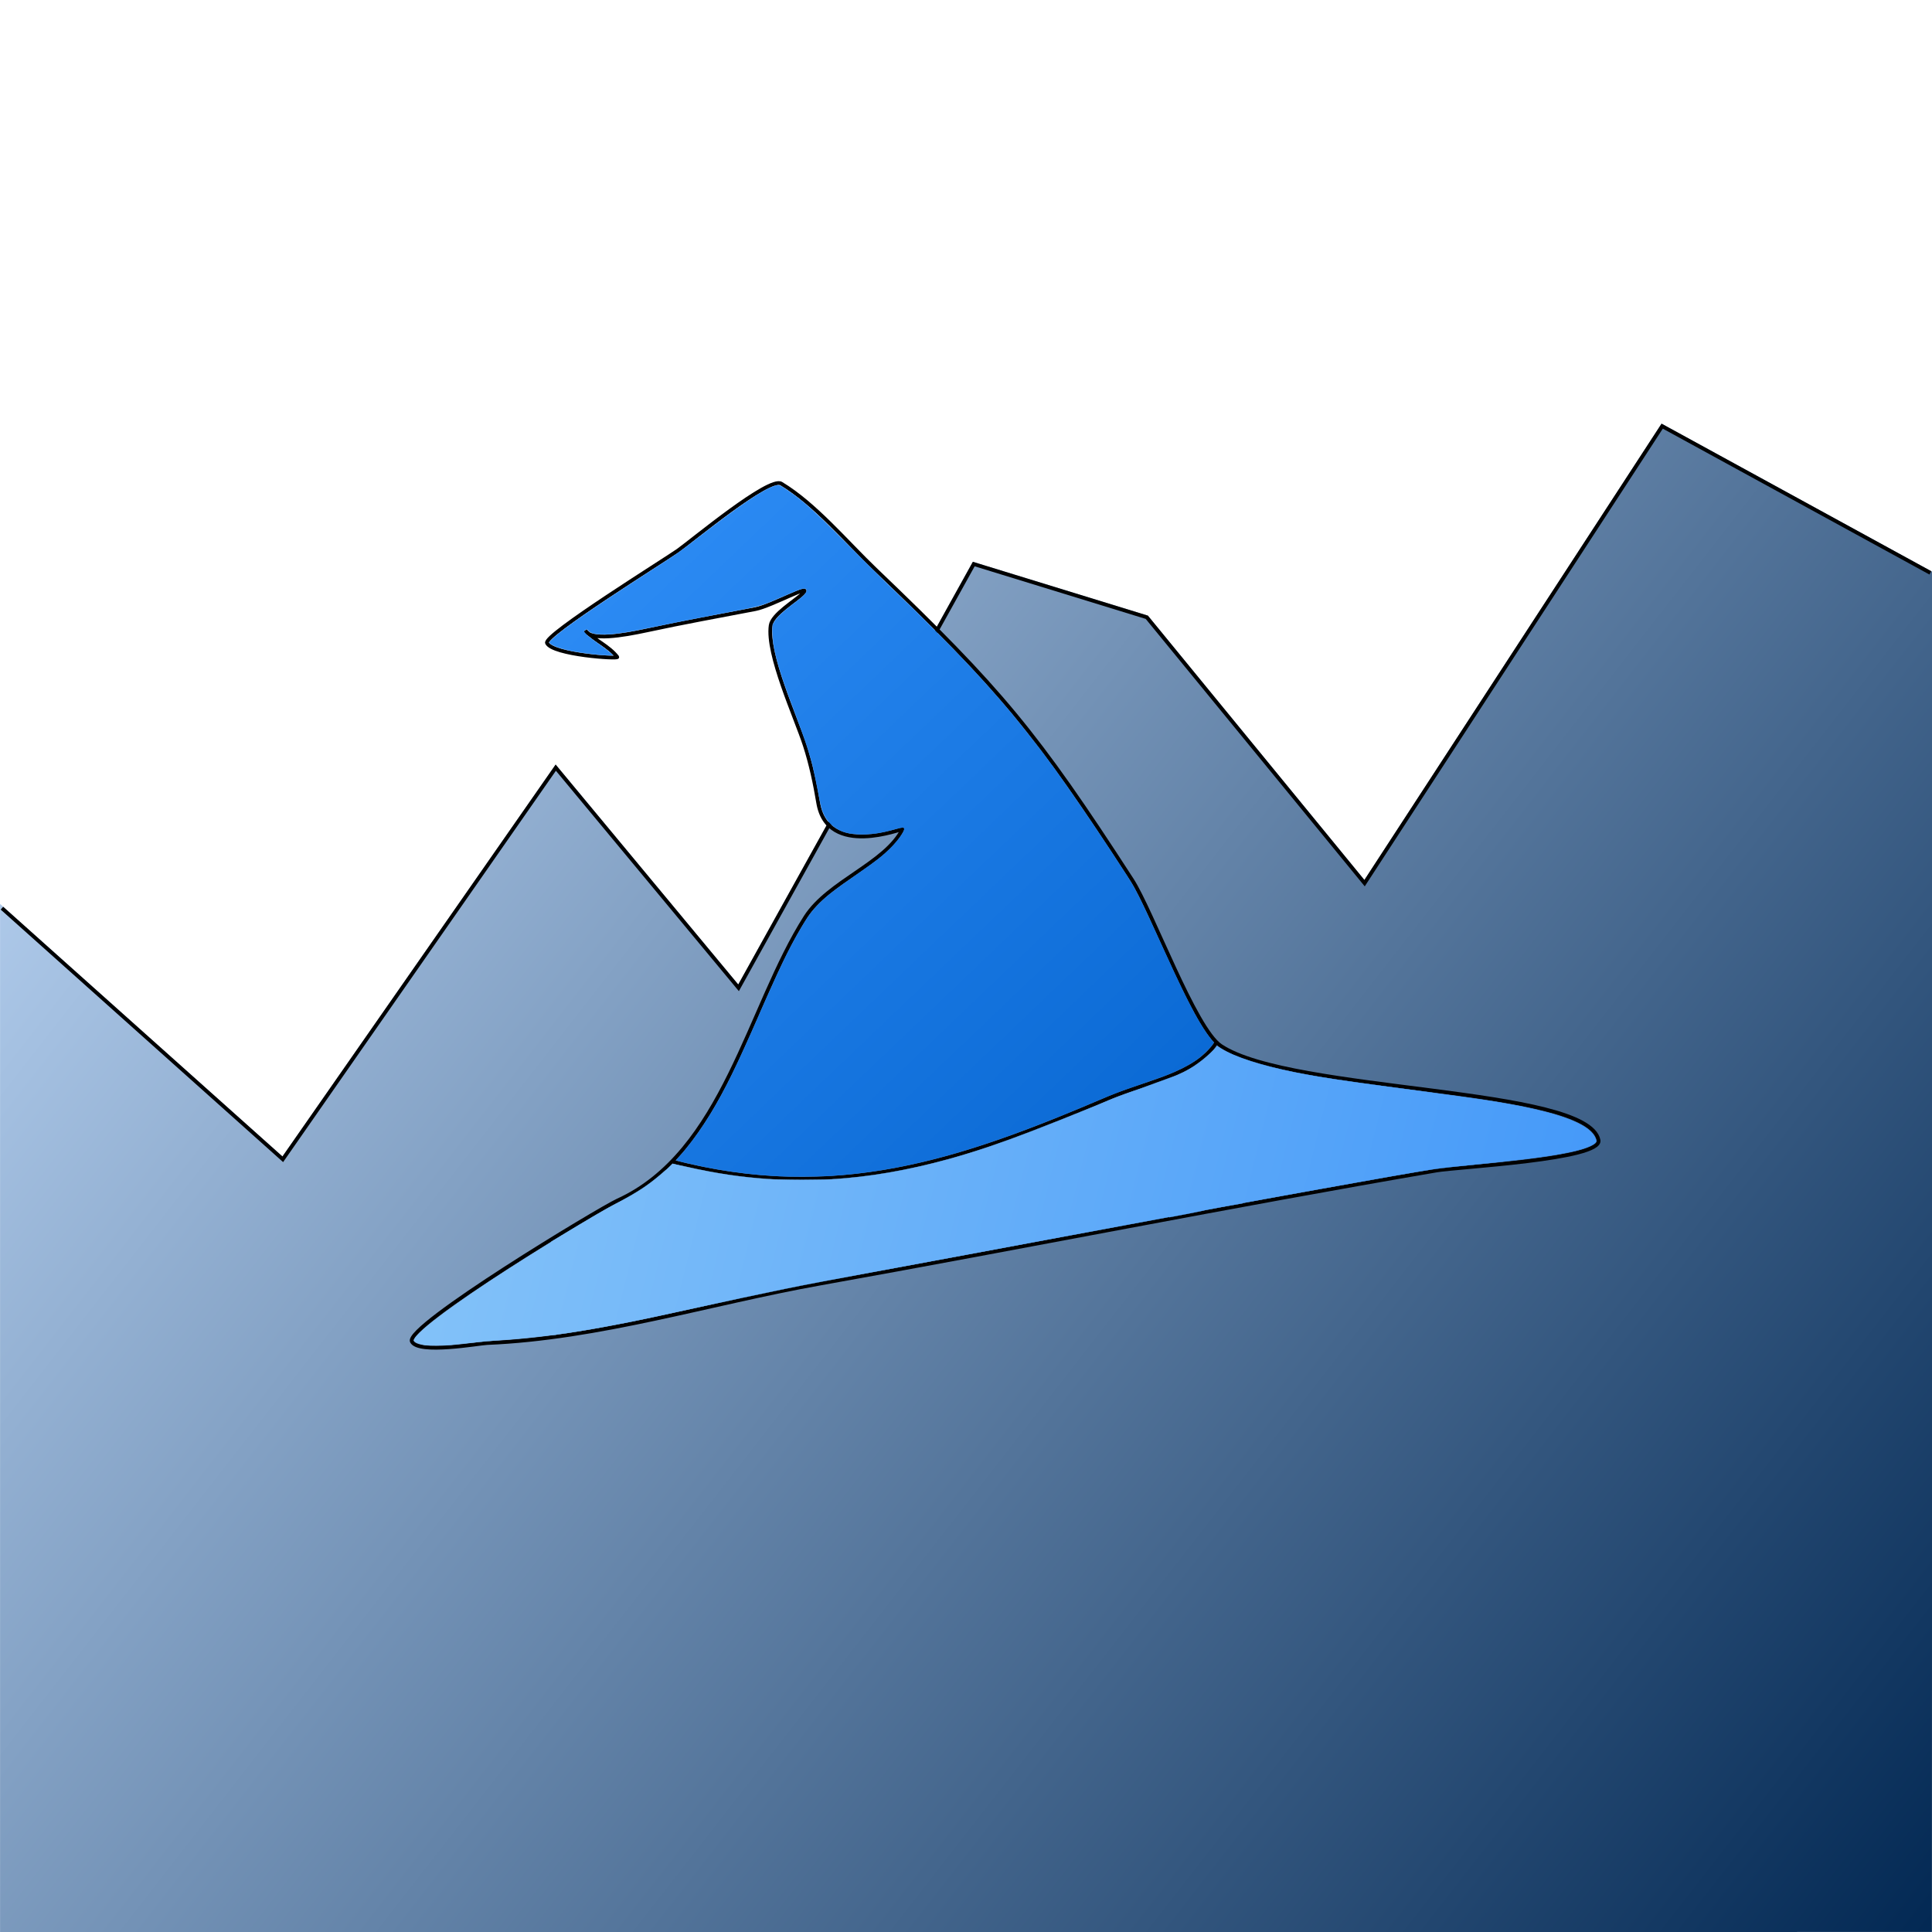
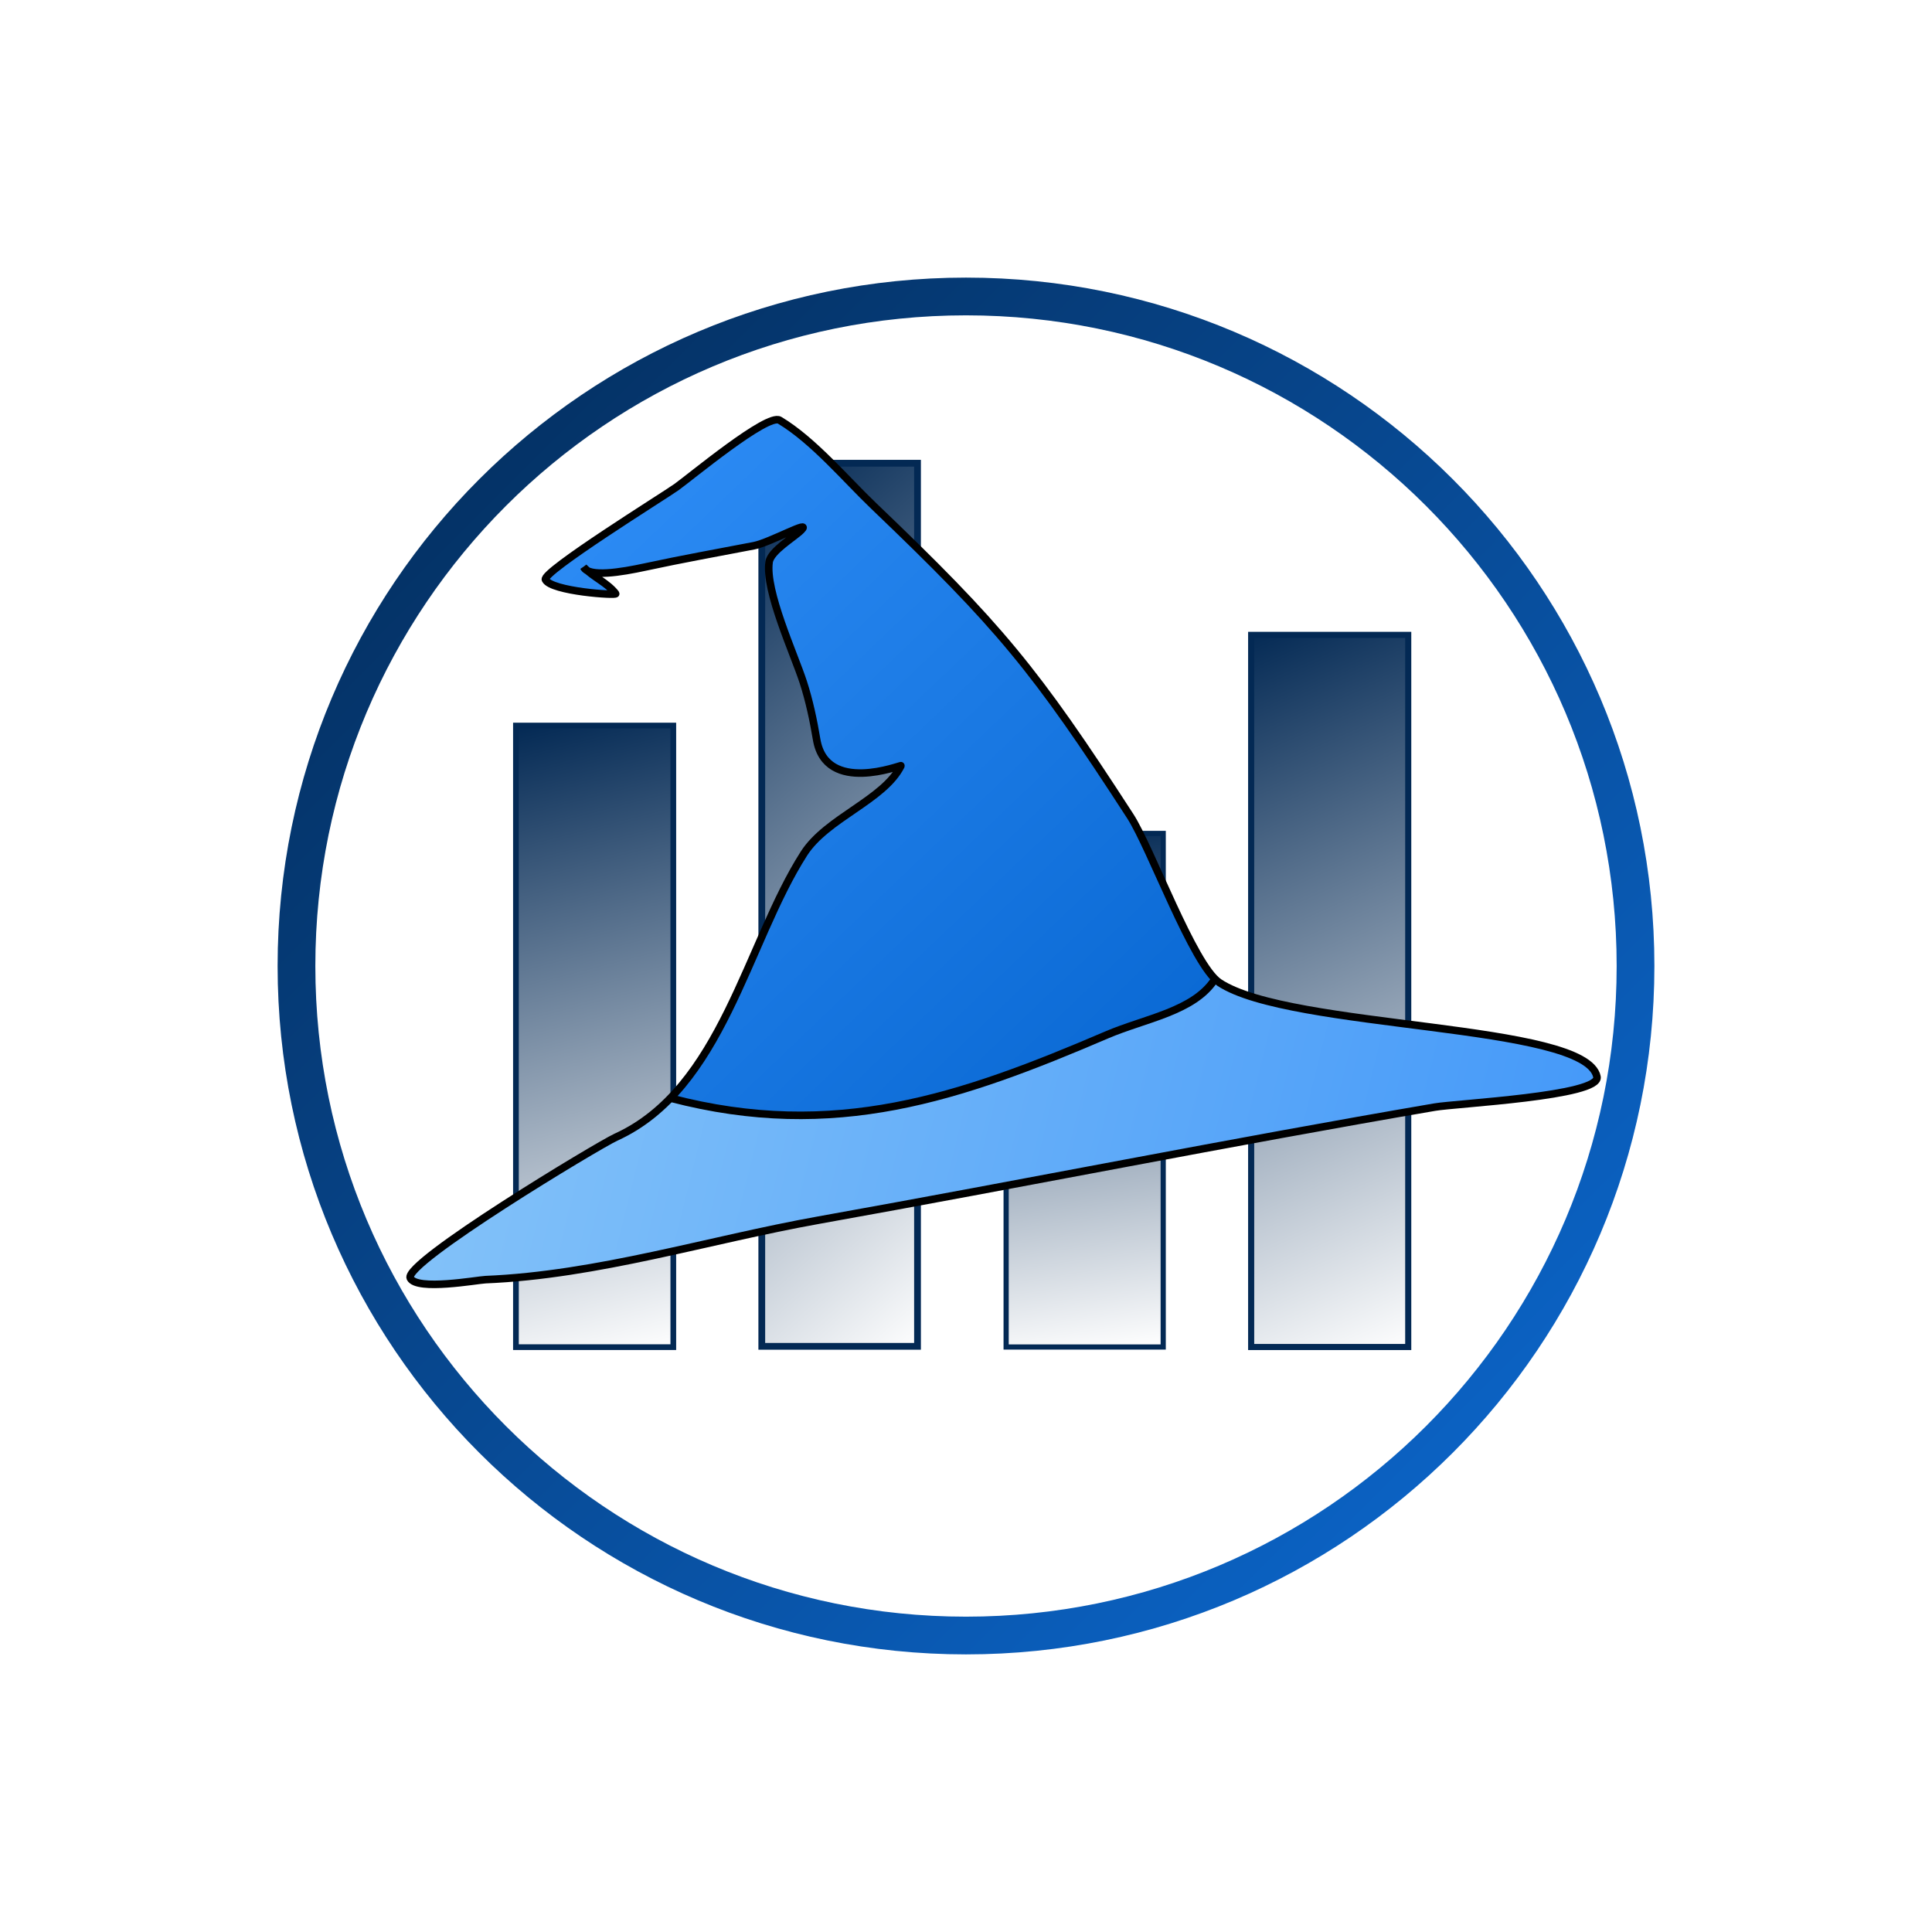
<svg xmlns="http://www.w3.org/2000/svg" xmlns:xlink="http://www.w3.org/1999/xlink" width="512" height="512" viewBox="0 0 512 512" version="1.1" id="svg1" xml:space="preserve">
  <defs id="defs1">
+     <linearGradient id="linearGradient17">
+       <stop style="stop-color:#032954;stop-opacity:1;" offset="0" id="stop17" />
+       <stop style="stop-color:#0c6bd5;stop-opacity:1" offset="1" id="stop18" />
+     </linearGradient>
+     <linearGradient id="linearGradient15">
+       <stop style="stop-color:#032954;stop-opacity:1;" offset="0" id="stop14" />
+       <stop style="stop-color:#ffffff;stop-opacity:1;" offset="1" id="stop15" />
+     </linearGradient>
+     <linearGradient id="linearGradient13">
+       <stop style="stop-color:#032954;stop-opacity:1;" offset="0" id="stop12" />
+       <stop style="stop-color:#ffffff;stop-opacity:1;" offset="1" id="stop13" />
+     </linearGradient>
+     <linearGradient id="linearGradient11">
+       <stop style="stop-color:#032954;stop-opacity:1;" offset="0" id="stop10" />
+       <stop style="stop-color:#ffffff;stop-opacity:1;" offset="1" id="stop11" />
+     </linearGradient>
+     <linearGradient id="linearGradient5">
+       <stop style="stop-color:#032954;stop-opacity:1;" offset="0" id="stop5" />
+       <stop style="stop-color:#ffffff;stop-opacity:1;" offset="1" id="stop6" />
+     </linearGradient>
    <linearGradient id="linearGradient36">
      <stop style="stop-color:#308ef8;stop-opacity:1;" offset="0" id="stop36" />
      <stop style="stop-color:#0766d1;stop-opacity:1;" offset="1" id="stop37" />
    </linearGradient>
    <linearGradient id="linearGradient34">
      <stop style="stop-color:#308ff8;stop-opacity:1;" offset="0" id="stop34" />
      <stop style="stop-color:#0766d1;stop-opacity:1;" offset="1" id="stop35" />
    </linearGradient>
    <linearGradient id="linearGradient32">
      <stop style="stop-color:#86c4f9;stop-opacity:1;" offset="0" id="stop32" />
      <stop style="stop-color:#4398f9;stop-opacity:1;" offset="1" id="stop33" />
    </linearGradient>
    <linearGradient id="linearGradient30">
      <stop style="stop-color:#86c4f9;stop-opacity:1;" offset="0" id="stop30" />
      <stop style="stop-color:#4398f9;stop-opacity:1;" offset="1" id="stop31" />
    </linearGradient>
-     <linearGradient id="linearGradient28">
-       <stop style="stop-color:#c4defd;stop-opacity:1;" offset="0" id="stop28" />
-       <stop style="stop-color:#032954;stop-opacity:1;" offset="1" id="stop29" />
-     </linearGradient>
-     <linearGradient id="linearGradient22">
-       <stop style="stop-color:#c4defd;stop-opacity:1;" offset="0" id="stop22" />
-       <stop style="stop-color:#032954;stop-opacity:1;" offset="1" id="stop23" />
-     </linearGradient>
-     <linearGradient xlink:href="#linearGradient22" id="linearGradient23" x1="0.715" y1="112.154" x2="511.478" y2="510.246" gradientUnits="userSpaceOnUse" />
-     <linearGradient xlink:href="#linearGradient28" id="linearGradient29" x1="0.715" y1="112.154" x2="511.478" y2="510.246" gradientUnits="userSpaceOnUse" />
    <linearGradient xlink:href="#linearGradient30" id="linearGradient31" x1="109.367" y1="277.238" x2="422.537" y2="355.051" gradientUnits="userSpaceOnUse" />
    <linearGradient xlink:href="#linearGradient32" id="linearGradient33" x1="109.367" y1="277.238" x2="422.537" y2="355.051" gradientUnits="userSpaceOnUse" />
    <linearGradient xlink:href="#linearGradient34" id="linearGradient35" x1="146.588" y1="128.441" x2="321.502" y2="311.576" gradientUnits="userSpaceOnUse" />
    <linearGradient xlink:href="#linearGradient36" id="linearGradient37" x1="146.588" y1="128.441" x2="321.502" y2="311.576" gradientUnits="userSpaceOnUse" />
+     <linearGradient xlink:href="#linearGradient5" id="linearGradient6" x1="199.418" y1="165.406" x2="227.098" y2="273.288" gradientUnits="userSpaceOnUse" gradientTransform="matrix(1.53396,0,0,1.53396,-169.1696,-61.44762)" />
+     <linearGradient xlink:href="#linearGradient15" id="linearGradient9" x1="241.703" y1="203.416" x2="269.379" y2="273.239" gradientUnits="userSpaceOnUse" gradientTransform="matrix(1.512864,0,0,3.371001,-163.7831,-562.9563)" />
+     <linearGradient xlink:href="#linearGradient13" id="linearGradient12" gradientUnits="userSpaceOnUse" x1="284.106" y1="143.39" x2="311.242" y2="272.77" gradientTransform="matrix(1.53396,0,0,1.051953,-169.1696,70.02928)" />
+     <linearGradient xlink:href="#linearGradient11" id="linearGradient16" gradientUnits="userSpaceOnUse" x1="325.992" y1="184.78" x2="354.018" y2="273.215" gradientTransform="matrix(1.53396,0,0,2.155687,-169.1696,-231.0361)" />
+     <linearGradient xlink:href="#linearGradient17" id="linearGradient18" x1="73.569" y1="73.569" x2="438.431" y2="438.431" gradientUnits="userSpaceOnUse" />
  </defs>
-   <g id="layer3" style="display:inline">
-     <path style="display:inline;mix-blend-mode:normal;fill:url(#linearGradient23);fill-opacity:1;stroke:url(#linearGradient29)" d="m 0.517,240.675 74.425,66.546 72.341,-103.787 48.442,58.35 62.332,-112.304 45.859,14.102 57.709,70.465 78.873,-121.112 71.068,38.883 -0.085,359.662 -510.967,0.189 z" id="path4" />
-     <path style="fill:none;fill-opacity:1;stroke:#000000;stroke-opacity:1" d="m 0.517,240.675 74.425,66.546 72.341,-103.787 48.442,58.35 62.332,-112.304 45.859,14.102 57.709,70.465 78.873,-121.112 71.068,38.883" id="path22" />
+   <g id="layer2" style="display:inline">
+     <circle style="display:inline;fill:none;fill-opacity:1;stroke:url(#linearGradient18);stroke-width:10;stroke-dasharray:none;stroke-opacity:1" id="path16" cx="256" cy="256" r="177.431" />
+     <rect style="fill:url(#linearGradient6);stroke:#032954;stroke-width:1.513;stroke-opacity:1" id="rect2" width="41.703" height="164.731" x="136.729" y="192.278" />
+     <rect style="display:inline;fill:url(#linearGradient9);stroke:#032954;stroke-width:1.794;stroke-opacity:1" id="rect2-2" width="41.27" height="234.034" x="201.88" y="122.758" />
+     <rect style="display:inline;fill:url(#linearGradient12);stroke:#032954;stroke-width:1.374;stroke-opacity:1" id="rect2-7" width="41.625" height="136.102" x="266.637" y="220.868" />
+     <rect style="display:inline;fill:url(#linearGradient16);stroke:#032954;stroke-width:1.618;stroke-opacity:1" id="rect2-6" width="41.625" height="188.72" x="331.571" y="168.25" />
  </g>
-   <g id="layer1" style="display:inline">
-     <path style="fill:none;stroke:#000000" d="m 323.529,277.171 c -6.882,-4.588 -18.189,-35.749 -23.573,-44.069 -25.271,-39.052 -34.766,-50.443 -67.986,-82.217 -7.528,-7.201 -15.987,-17.347 -24.94,-22.718 -3.212,-1.927 -23.596,15.04 -27.331,17.707 -3.217,2.298 -35.752,22.502 -34.733,24.54 1.566,3.131 19.062,4.27 18.619,3.701 -2.259,-2.904 -5.878,-4.319 -8.484,-7.003 v -3e-5 c 1.394,2.739 9.863,1.344 16.342,-0.057 9.591,-2.074 19.133,-3.787 28.755,-5.637 4.314,-0.83 15.634,-7.206 12.527,-4.099 -1.923,1.923 -8.062,5.469 -8.484,8.427 -1.1,7.703 6.627,24.329 9.053,31.828 1.584,4.895 2.684,10.066 3.53,15.145 2.475,14.848 22.544,6.67 22.377,7.003 -4.561,9.124 -19.675,13.816 -25.737,23.287 -15.205,23.757 -21.64,62.348 -49.823,75.157 -4.654,2.115 -56.49,33.355 -54.492,37.351 1.707,3.415 17.783,0.487 19.929,0.399 29.671,-1.219 59.211,-10.559 88.314,-15.772 54.454,-9.753 108.747,-20.606 163.247,-29.949 5.769,-0.989 44.016,-2.897 42.99,-8.028 -2.865,-14.328 -81.322,-12.477 -100.101,-24.995" id="path2" />
-     <path style="fill:none;stroke:#000000" d="m 178.165,307.833 c 43.427,11.351 76.82,-0.181 115.496,-16.756 10.287,-4.409 23.135,-6.2 28.688,-14.76" id="path3" />
+   <g id="layer1" style="display:inline" transform="translate(-0.4172528,-16.79751)">
    <path id="path5" style="display:inline;fill:url(#linearGradient35);fill-opacity:1;stroke:url(#linearGradient37);stroke-width:0.124;stroke-opacity:1" d="m 205.955,128.627 c -0.192,0.027 -0.401,0.088 -0.662,0.174 -3.269,1.077 -9.083,5.024 -20.941,14.221 -4.426,3.432 -4.478,3.469 -12.168,8.438 -14.71,9.504 -22.89,15.168 -25.578,17.713 -1.058,1.001 -1.079,1.034 -0.863,1.273 0.602,0.667 3.018,1.51 5.961,2.08 2.996,0.58 7.76,1.126 9.752,1.119 l 0.934,-0.004 -0.691,-0.648 c -0.38,-0.357 -1.556,-1.261 -2.613,-2.01 -1.603,-1.136 -2.703,-1.949 -3.416,-2.525 -0.455,-0.455 -0.853,-0.878 -0.982,-1.156 0.049,-0.085 0.167,-0.212 0.373,-0.346 l 0.328,-0.213 c 0.084,0.015 0.173,0.041 0.273,0.072 l 0.381,0.35 c 0.626,0.577 1.165,0.752 2.738,0.887 2.364,0.202 6.034,-0.227 11.387,-1.328 8.15,-1.676 14.216,-2.875 21.9,-4.33 9.306,-1.762 9.538,-1.823 13.75,-3.639 5.306,-2.286 5.859,-2.513 6.572,-2.699 0.849,-0.221 1.284,-0.111 1.4,0.354 0.028,0.112 -2.7e-4,0.228 -0.023,0.344 -0.104,0.246 -0.307,0.54 -0.561,0.852 -0.491,0.501 -1.311,1.178 -2.756,2.301 h -0.049 l -0.689,0.539 c -2.838,2.221 -4.158,3.564 -4.746,4.828 -0.013,0.028 -0.014,0.052 -0.025,0.078 l -0.158,0.154 0.021,0.279 c -0.035,0.223 -0.049,0.534 -0.062,1.137 -0.003,0.152 0.006,0.301 0.006,0.451 2e-5,0.011 -2e-5,0.012 0,0.023 4e-5,0.018 0.002,0.038 0.002,0.057 0.003,1.949 0.261,3.827 0.914,6.475 0.915,3.706 2.163,7.429 5.119,15.264 2.447,6.487 3.21,8.695 4.066,11.766 l 0.396,1.42 h 0.025 l 0.004,0.018 h 0.062 c 0.009,0.031 0.017,0.062 0.025,0.094 h -0.084 l 0.184,0.766 c 0.398,1.672 0.95,4.328 1.41,6.779 0.729,3.885 0.93,4.622 1.658,6.088 0.183,0.369 0.367,0.652 0.559,0.936 0.023,0.034 0.049,0.09 0.072,0.123 0.272,0.383 0.578,0.741 0.998,1.139 0.163,0.154 0.33,0.271 0.494,0.41 0.115,0.098 0.23,0.198 0.348,0.289 0.209,0.162 0.424,0.31 0.639,0.449 0.107,0.069 0.216,0.135 0.326,0.199 0.249,0.147 0.505,0.288 0.768,0.408 0.007,0.003 0.015,0.005 0.021,0.008 0.735,0.333 1.52,0.586 2.424,0.744 0.233,0.041 0.544,0.057 0.812,0.088 0.136,0.016 0.272,0.03 0.412,0.043 0.905,0.083 1.88,0.133 2.828,0.098 2.768,-0.103 4.36,-0.374 8.174,-1.393 1.217,-0.325 1.842,-0.428 2.07,-0.346 0.023,0.014 0.052,0.023 0.07,0.041 0.038,0.04 0.083,0.13 0.107,0.24 0.151,0.687 -1.587,3.134 -3.766,5.305 -1.955,1.947 -3.497,3.157 -8.225,6.457 -6.725,4.694 -8.454,6.029 -10.549,8.137 -0.186,0.187 -0.328,0.355 -0.498,0.533 -0.006,0.006 -0.013,0.011 -0.019,0.018 -0.018,0.019 -0.033,0.036 -0.051,0.055 -1.726,1.816 -2.803,3.35 -4.887,6.984 -2.597,4.528 -4.627,8.717 -9.037,18.639 -0.657,1.479 -1.226,2.765 -1.262,2.857 l -0.065,0.168 h 0.021 c -0.017,0.038 -0.028,0.061 -0.045,0.1 -6.069,13.817 -9.084,19.975 -12.73,26.002 -2.785,4.603 -6.354,9.484 -8.709,11.912 -0.347,0.358 -0.605,0.676 -0.574,0.707 0.107,0.107 3.547,0.932 6.213,1.49 6.162,1.29 12.808,2.208 18.541,2.561 1.198,0.074 2.43,0.151 2.738,0.172 1.463,0.099 10.04,0.066 12.195,-0.047 11.982,-0.629 24.191,-2.924 37.645,-7.076 9.905,-3.057 20.032,-6.876 34.279,-12.926 4.695,-1.994 5.652,-2.357 11.322,-4.299 2.498,-0.856 5.218,-1.809 6.045,-2.117 3.73,-1.39 7.089,-3.095 9.324,-4.736 1.103,-0.81 3.162,-2.833 3.717,-3.65 l 0.357,-0.527 -0.678,-0.842 c -1.366,-1.697 -2.725,-3.827 -4.33,-6.742 0,-1e-5 0.008,0 0.008,0 0,-0.011 -0.219,-0.422 -0.486,-0.914 -1.668,-3.068 -3.981,-7.85 -7.209,-14.902 -4.654,-10.168 -6.484,-14.085 -7.912,-16.754 -0.124,-0.235 -0.261,-0.502 -0.375,-0.711 -0.294,-0.53 -0.642,-1.133 -0.936,-1.615 -0.029,-0.046 -0.067,-0.121 -0.096,-0.166 -0.038,-0.06 -0.091,-0.137 -0.129,-0.197 -0.28,-0.453 -0.533,-0.888 -0.861,-1.398 -5.905,-9.18 -13.633,-20.603 -18.918,-27.959 l -1.113,-1.551 -0.316,-0.01 c -0.008,-0.01 -0.041,-0.059 -0.049,-0.068 l 0.244,-0.033 -0.617,-0.859 c -1.554,-2.161 -4.458,-5.87 -7.17,-9.244 -0.318,-0.396 -0.641,-0.798 -0.961,-1.191 -0.581,-0.715 -1.248,-1.574 -1.76,-2.188 -0.575,-0.69 -1.17,-1.357 -1.748,-2.037 -0.011,-0.013 -0.022,-0.028 -0.033,-0.041 -0.022,-0.026 -0.046,-0.054 -0.068,-0.08 -5.295,-6.219 -10.958,-12.286 -18.717,-20.061 -0.868,-0.87 -1.621,-1.646 -2.547,-2.564 l -4.309,-4.275 h -0.076 c -1.954,-1.908 -3.974,-3.868 -6.16,-5.971 -2.19,-2.107 -6.781,-6.66 -10.201,-10.119 -8.557,-8.654 -11.462,-11.245 -15.99,-14.264 -1.171,-0.78 -1.589,-1.008 -2.166,-0.928 z m 32.035,73.805 c 0.189,-0.015 0.491,-0.014 0.688,0 -5.4e-4,5.3e-4 5.7e-4,0.001 0,0.002 0.143,0.014 0.033,0.025 -0.334,0.025 -0.39,0 -0.549,-0.012 -0.354,-0.027 z" />
    <path id="path7" style="display:inline;fill:url(#linearGradient33);fill-opacity:1;stroke:url(#linearGradient31);stroke-width:0.075;stroke-opacity:1" d="m 322.527,277.195 -0.568,0.713 c -0.072,0.09 -0.152,0.177 -0.227,0.266 l -0.92,0.871 c -1.383,1.311 -2.919,2.518 -4.445,3.535 -0.144,0.093 -0.291,0.188 -0.438,0.279 -1.169,0.75 -2.301,1.344 -3.371,1.801 h -0.014 l -0.551,0.252 c -0.002,6.9e-4 -0.004,0.001 -0.006,0.002 -0.149,0.068 -0.43,0.167 -0.594,0.238 -3.55,1.275 -6.691,2.432 -9.668,3.539 -4.264,1.452 -6.046,2.114 -9.596,3.627 -0.555,0.237 -1.017,0.423 -1.559,0.652 -14.6,5.902 -21.617,8.602 -28.143,10.818 -3.733,1.268 -7.402,2.398 -11.012,3.395 -0.013,0.004 -0.026,0.006 -0.039,0.01 -10.816,2.982 -21.109,4.75 -31.041,5.338 -1.034,0.061 -2.871,0.067 -4.479,0.092 -1.129,0.01 -2.044,0.037 -3.346,0.037 -2.202,-6e-5 -3.972,-0.048 -5.811,-0.09 -0.507,-0.017 -1.287,-0.01 -1.705,-0.031 -0.344,-0.018 -0.686,-0.039 -1.025,-0.059 -7.245,-0.449 -14.049,-1.448 -22.115,-3.271 -1.438,-0.325 -2.309,-0.503 -2.791,-0.592 l -0.799,-0.213 -1.02,0.998 c -0.132,0.129 -0.241,0.217 -0.369,0.34 -0.049,0.044 -0.09,0.075 -0.139,0.119 -0.238,0.202 -0.262,0.188 -0.521,0.418 -3.567,3.161 -6.247,5.033 -10.764,7.518 -0.807,0.444 -1.183,0.664 -1.84,1.027 -1.544,0.797 -3.071,1.63 -5.383,2.98 -2.144,1.253 -7.194,4.271 -9.309,5.562 l -0.73,0.447 c -0.246,0.147 -1.107,0.659 -1.199,0.715 l -0.885,0.533 v 0.008 0.031 0.066 c -2.632,1.621 -7.998,4.983 -10.818,6.793 -14.256,9.15 -24.24,16.561 -25.439,18.883 -0.168,0.326 -0.143,0.447 0.01,0.602 8e-5,1e-5 -9e-5,0.002 0,0.002 1.6e-4,0 0.004,0.002 0.004,0.002 0.05,0.049 0.056,0.088 0.146,0.156 0.365,0.276 1.751,0.709 2.748,0.859 0.871,0.131 4.874,0.095 6.717,-0.062 0.735,-0.063 2.238,-0.223 3.805,-0.396 4.253,-0.453 6.999,-0.702 9.307,-0.869 3.677,-0.223 8.933,-0.734 13.521,-1.316 v 0.043 l 0.324,-0.045 h 0.07 0.008 c 0.221,0 0.712,-0.069 1.092,-0.154 0.002,-4.7e-4 0.023,-0.003 0.025,-0.004 l 0.1,-0.004 v -0.012 c 0.075,-0.016 0.576,-0.092 0.727,-0.119 0.736,-0.088 3.634,-0.52 5.848,-0.885 3.113,-0.512 6.334,-1.108 9.803,-1.781 0.492,-0.096 1.082,-0.205 1.602,-0.309 0.474,-0.094 0.88,-0.167 1.369,-0.266 3.578,-0.719 7.07,-1.466 12.143,-2.582 0.209,-0.045 0.269,-0.055 0.482,-0.102 28.095,-6.098 30.626,-6.614 50.998,-10.377 2.339,-0.432 10.872,-2.022 15.488,-2.879 0.248,-0.046 0.703,-0.131 0.953,-0.178 19.131,-3.551 47.404,-8.801 62.719,-11.66 v 0.082 l 0.01,-0.004 h 0.004 c 3e-5,0 0.006,-0.002 0.006,-0.002 0.004,-4.7e-4 0.14,-0.025 0.186,-0.033 0.109,-0.02 0.202,-0.037 0.441,-0.082 0.346,-0.065 0.924,-0.174 1.285,-0.242 0.283,-0.053 0.494,-0.094 0.75,-0.143 0.497,-0.094 0.824,-0.155 1.137,-0.215 0.136,-0.026 0.349,-0.069 0.506,-0.1 0.827,-0.161 1.672,-0.329 2.506,-0.496 0.086,-0.017 0.122,-0.025 0.203,-0.041 0.483,-0.097 1.062,-0.212 1.217,-0.246 0.149,-0.033 0.412,-0.091 0.584,-0.129 0.117,-0.025 0.179,-0.04 0.25,-0.057 0.02,-0.005 0.06,-0.013 0.072,-0.016 0.022,-0.005 0.036,-0.009 0.047,-0.012 0.003,-7.6e-4 0.011,-0.003 0.014,-0.004 0.008,-0.002 0.023,-0.005 0.033,-0.008 0.007,0.003 0.015,10e-4 0.018,-0.004 0.033,-0.008 0.063,-0.016 0.098,-0.023 0.058,-0.012 0.122,-0.027 0.143,-0.035 0.021,-0.008 0.055,-0.015 0.076,-0.016 0.002,-5e-5 0.004,-0.002 0.006,-0.002 0.002,-1e-4 0.004,1.4e-4 0.006,0 0.008,-7.9e-4 0.021,-0.003 0.033,-0.006 0.007,-10e-4 0.006,-2.7e-4 0.016,-0.002 0.002,-4.5e-4 0.002,-0.002 0.004,-0.002 0.013,-0.003 0.022,-0.004 0.033,-0.008 0.002,-6.5e-4 0.003,-10e-4 0.006,-0.002 0.01,-0.003 0.012,-0.006 0.018,-0.01 0.004,-0.003 0.011,-0.005 0.012,-0.008 l 0.002,-0.002 0.002,-0.002 c 0,-0.006 0.004,-0.009 0.008,-0.01 0.003,5.2e-4 0.006,0.004 0.008,0.008 -0.008,0.009 -0.006,0.018 0.016,0.014 0.006,-0.001 0.52,-0.097 0.785,-0.146 0.016,-0.003 0.03,-0.005 0.047,-0.008 0.006,-0.002 0.02,-0.006 0.033,-0.008 h 0.002 c 0.008,-10e-4 0.011,-0.002 0.019,-0.004 0.018,-0.003 0.034,-0.006 0.072,-0.014 0.006,-0.002 0.016,-0.002 0.025,-0.004 h 0.002 c 0.009,-0.002 0.014,-0.002 0.023,-0.004 0.016,-0.003 0.039,-0.008 0.051,-0.01 0.012,-0.002 0.029,-0.006 0.041,-0.008 0.012,-0.002 0.035,-0.007 0.051,-0.01 0.016,-0.003 0.047,-0.008 0.068,-0.012 0.021,-0.004 0.058,-0.011 0.084,-0.016 0.074,-0.014 0.08,-0.013 0.154,-0.027 0.035,-0.006 0.064,-0.013 0.102,-0.019 0.123,-0.023 0.261,-0.048 0.33,-0.06 0.043,-0.008 0.05,-0.011 0.076,-0.016 0.051,-0.01 0.099,-0.018 0.107,-0.021 0.432,-0.081 0.674,-0.127 0.869,-0.164 10e-4,1.9e-4 0.003,3.1e-4 0.004,0 0.033,-0.006 0.125,-0.023 0.148,-0.027 0.011,-9.5e-4 0.022,-0.003 0.031,-0.004 0.016,-10e-4 0.021,-0.004 0.019,-0.006 0.007,-0.001 0.043,-0.009 0.049,-0.01 0.011,-0.001 0.019,-0.001 0.025,-0.004 0.005,2.3e-4 0.008,-7.5e-4 0.006,-0.002 0.004,-8.3e-4 0.04,-0.007 0.043,-0.008 7e-4,-3e-5 0.003,10e-5 0.004,0 0.011,-0.002 0.151,-0.029 0.15,-0.029 -0.002,-2.7e-4 -0.067,0.011 -0.082,0.014 0.005,-0.002 0.032,-0.007 0.033,-0.008 0.008,-0.004 0.017,-0.006 0.021,-0.004 h 0.002 c 0.004,0.003 0.015,10e-4 0.023,-0.004 0.018,-0.011 0.821,-0.156 1.963,-0.355 1.6,-0.28 4.295,-0.758 4.328,-0.768 v -0.002 l 0.016,-0.002 v -0.002 -0.002 -0.082 c 0.25,-0.045 0.264,-0.042 0.518,-0.088 4.408,-0.796 13.077,-2.365 19.266,-3.484 15.582,-2.818 27.243,-4.854 30.598,-5.344 2.603,-0.38 4.693,-0.61 16.434,-1.805 1.418,-0.144 2.446,-0.281 3.73,-0.422 1.405,-0.153 2.779,-0.307 4.033,-0.457 1.088,-0.132 2.203,-0.267 3.182,-0.398 1.002,-0.133 1.909,-0.266 2.803,-0.398 0.046,-0.008 0.298,-0.034 0.336,-0.041 0.184,-0.034 0.299,-0.05 0.486,-0.082 0.793,-0.122 1.565,-0.243 2.271,-0.365 0.275,-0.049 0.54,-0.1 0.803,-0.148 4.114,-0.75 6.784,-1.521 8.295,-2.395 0.986,-0.57 1.103,-0.87 0.691,-1.803 -1.022,-2.318 -4.496,-4.337 -10.502,-6.145 -0.261,-0.081 -0.515,-0.165 -0.787,-0.244 -0.653,-0.187 -1.378,-0.368 -2.088,-0.551 -1.207,-0.312 -2.559,-0.63 -4.018,-0.945 -0.601,-0.13 -1.156,-0.263 -1.789,-0.391 -0.06,-0.012 -0.119,-0.021 -0.18,-0.033 -0.228,-0.046 -0.397,-0.09 -0.631,-0.137 -0.272,-0.054 -0.681,-0.111 -0.955,-0.164 -0.723,-0.14 -1.457,-0.281 -2.195,-0.414 -0.006,-10e-4 -0.021,-0.003 -0.027,-0.004 -1.795,-0.324 -3.754,-0.651 -6.061,-1 -0.202,-0.031 -0.366,-0.06 -0.574,-0.092 -0.646,-0.097 -1.613,-0.225 -2.328,-0.328 -0.071,-0.01 -0.111,-0.018 -0.18,-0.027 -0.436,-0.056 -0.939,-0.128 -1.117,-0.16 -0.285,-0.051 -1.006,-0.152 -2.348,-0.328 -0.006,-8.4e-4 -0.125,-0.016 -0.135,-0.018 -1.437,-0.198 -3.153,-0.431 -4.885,-0.662 -2.245,-0.306 -3.392,-0.487 -6.23,-0.865 -14.958,-1.994 -21.3,-2.878 -26.107,-3.686 -1.262,-0.22 -1.895,-0.328 -3.137,-0.553 -1.055,-0.196 -2.093,-0.384 -3.217,-0.609 -9.006,-1.807 -16.094,-4.09 -19.75,-6.359 l -0.66,-0.41 z" />
+     <path style="fill:none;stroke:#000000;stroke-width:2;stroke-dasharray:none" d="m 323.529,277.171 c -6.882,-4.588 -18.189,-35.749 -23.573,-44.069 -25.271,-39.052 -34.766,-50.443 -67.986,-82.217 -7.528,-7.201 -15.987,-17.347 -24.94,-22.718 -3.212,-1.927 -23.596,15.04 -27.331,17.707 -3.217,2.298 -35.752,22.502 -34.733,24.54 1.566,3.131 19.062,4.27 18.619,3.701 -2.259,-2.904 -5.878,-4.319 -8.484,-7.003 v -3e-5 c 1.394,2.739 9.863,1.344 16.342,-0.057 9.591,-2.074 19.133,-3.787 28.755,-5.637 4.314,-0.83 15.634,-7.206 12.527,-4.099 -1.923,1.923 -8.062,5.469 -8.484,8.427 -1.1,7.703 6.627,24.329 9.053,31.828 1.584,4.895 2.684,10.066 3.53,15.145 2.475,14.848 22.544,6.67 22.377,7.003 -4.561,9.124 -19.675,13.816 -25.737,23.287 -15.205,23.757 -21.64,62.348 -49.823,75.157 -4.654,2.115 -56.49,33.355 -54.492,37.351 1.707,3.415 17.783,0.487 19.929,0.399 29.671,-1.219 59.211,-10.559 88.314,-15.772 54.454,-9.753 108.747,-20.606 163.247,-29.949 5.769,-0.989 44.016,-2.897 42.99,-8.028 -2.865,-14.328 -81.322,-12.477 -100.101,-24.995" id="path2" />
+     <path style="fill:none;stroke:#000000;stroke-width:2;stroke-dasharray:none" d="m 178.165,307.833 c 43.427,11.351 76.82,-0.181 115.496,-16.756 10.287,-4.409 23.135,-6.2 28.688,-14.76" id="path3" />
  </g>
</svg>
